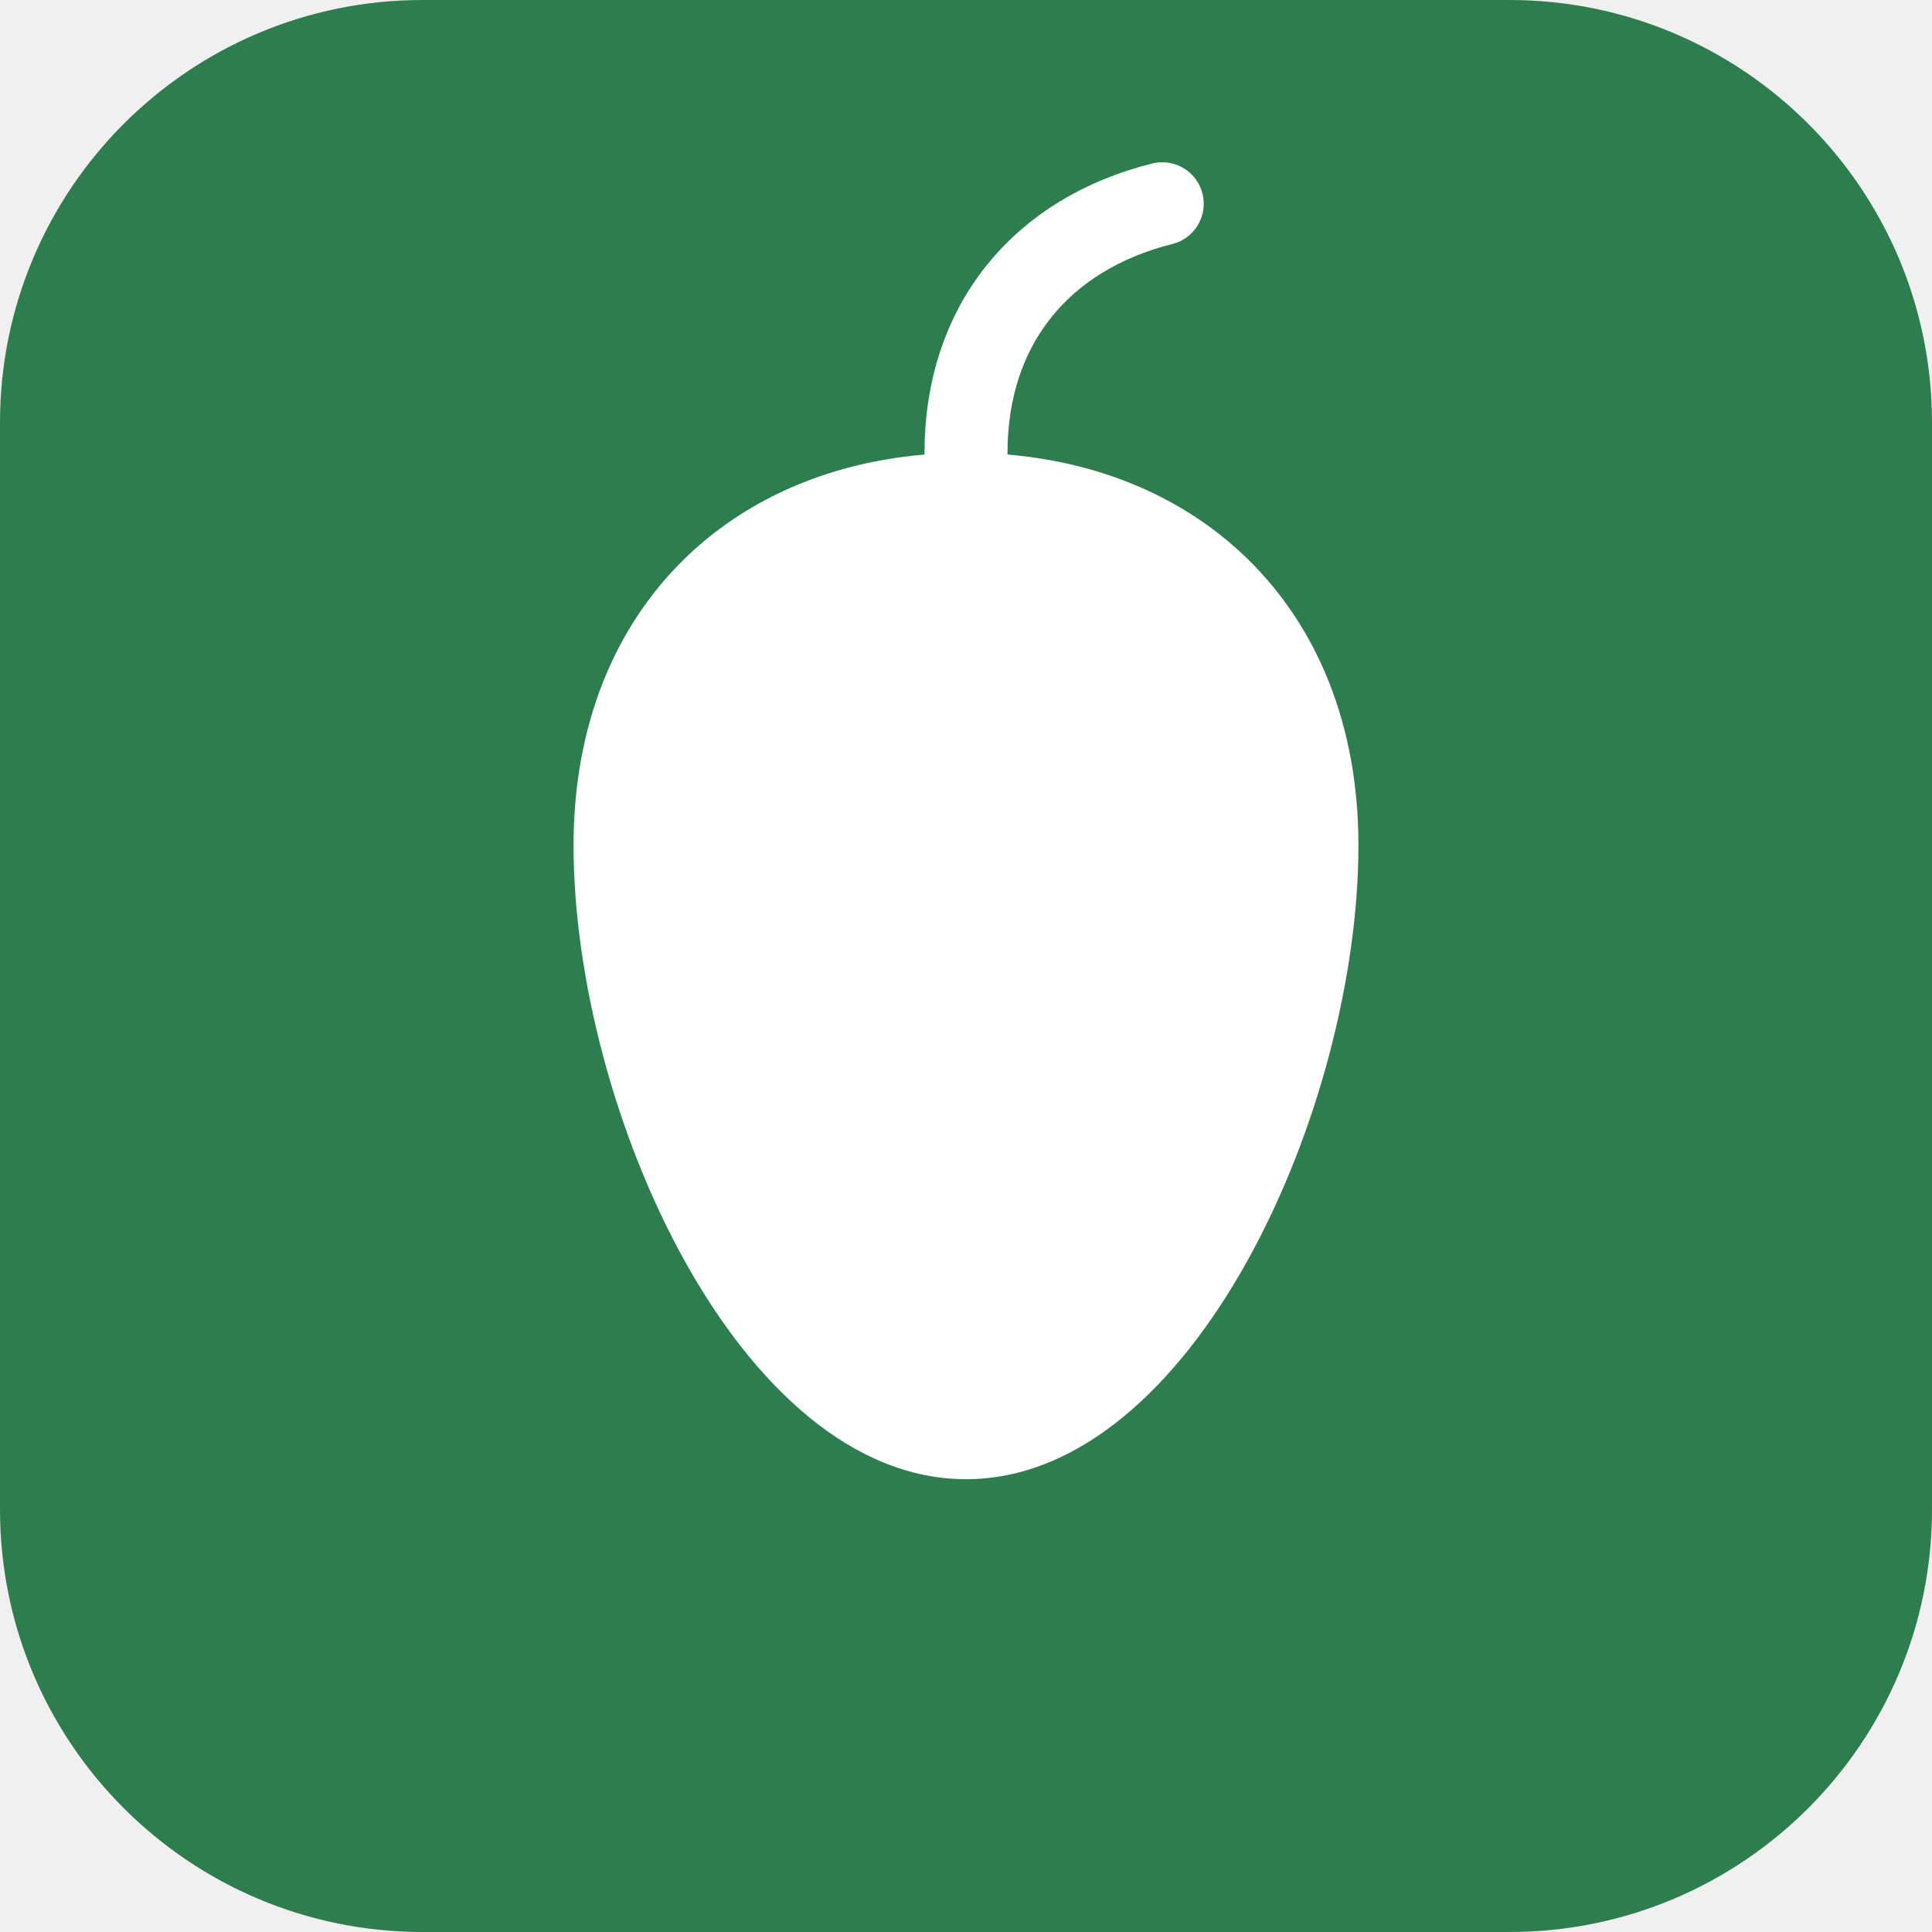
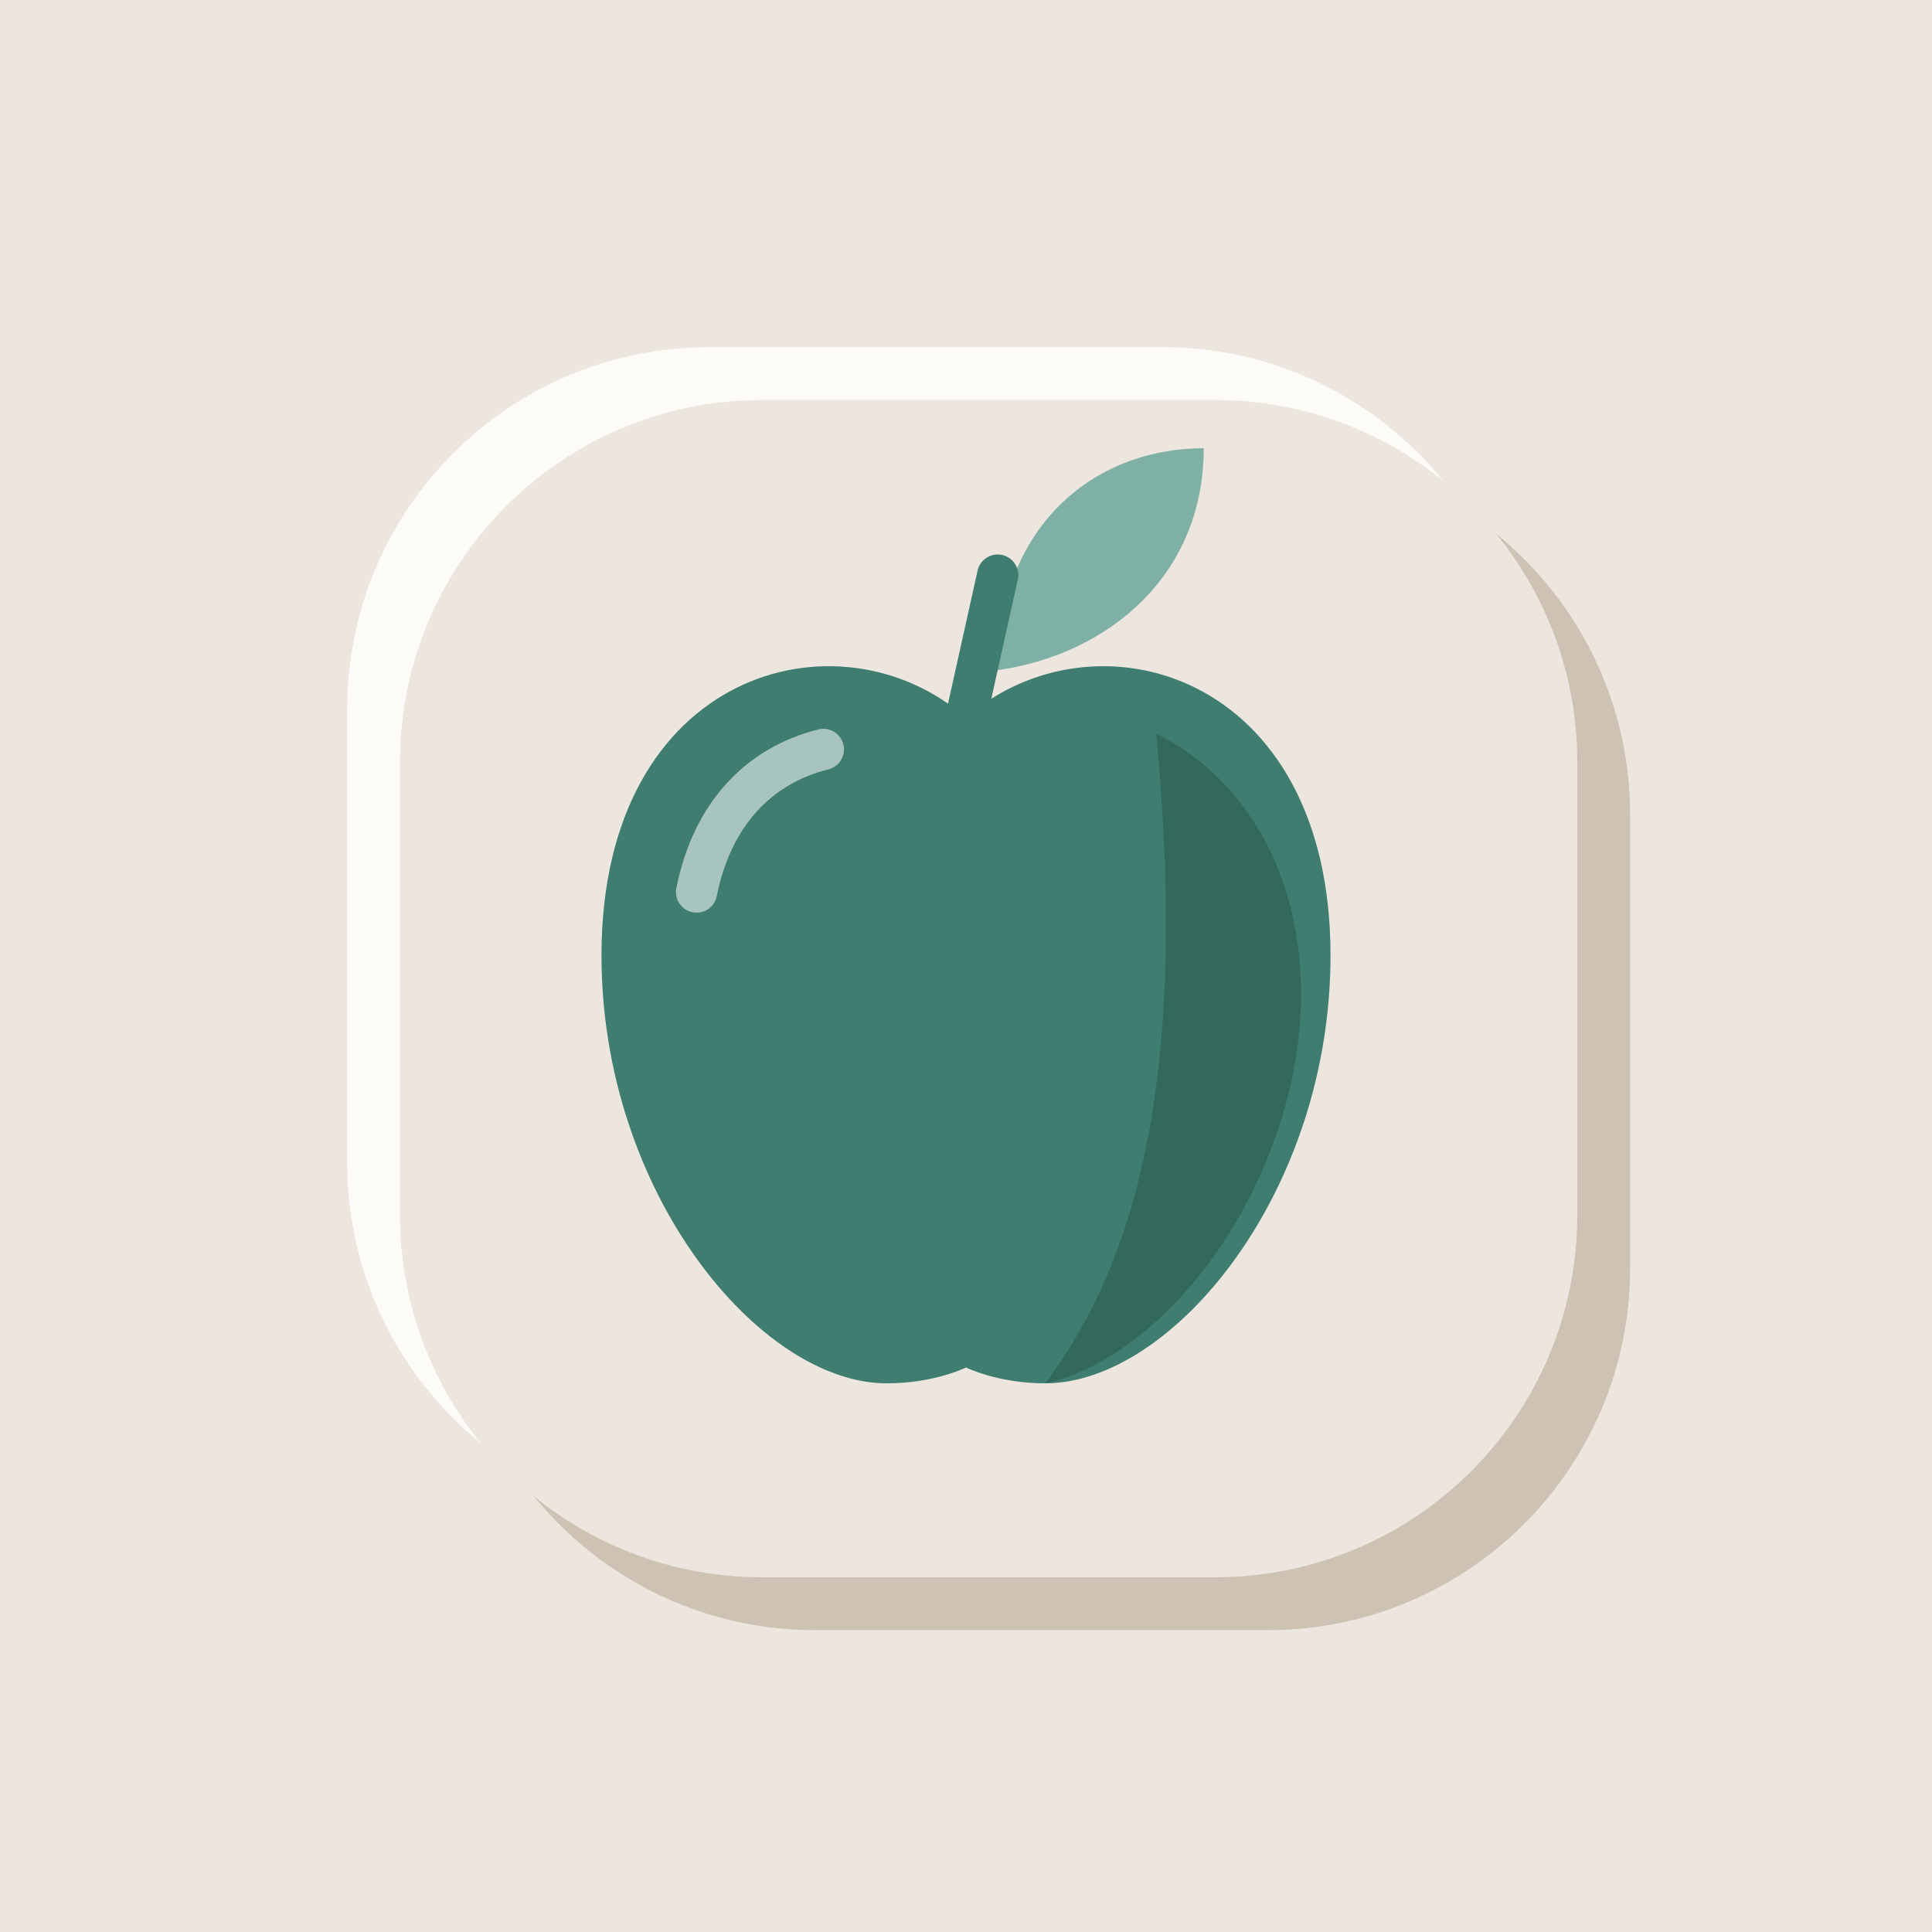
- <svg xmlns="http://www.w3.org/2000/svg" viewBox="0 0 512 512">
-   <rect width="512" height="512" rx="112" fill="#2e7d4f" />
-   <path d="M256 120c-60 0-104 40-104 104 0 70 44 168 104 168s104-98 104-168c0-64-44-104-104-104z" fill="#fff" />
-   <path d="M256 120c0-34 20-58 52-66" fill="none" stroke="#fff" stroke-width="22" stroke-linecap="round" />
+ <svg xmlns="http://www.w3.org/2000/svg" viewBox="0 0 512 512" role="img" aria-label="ZdrowieDietaSport">
+   <rect width="512" height="512" fill="#ece6df" />
+   <rect x="92" y="92" width="312" height="312" rx="96" fill="#fdfbf8" />
+   <rect x="120" y="120" width="312" height="312" rx="96" fill="#cdc2b4" />
+   <rect x="106" y="106" width="312" height="312" rx="96" fill="#ece6df" />
+   <g transform="translate(46 39) scale(4.2)">
+     <path d="M50 36 C42 29 27 33 27 51 C27 66 37 78 45 78 C48 78 50 77 50 77 C50 77 52 78 55 78 C63 78 73 66 73 51 C73 33 58 29 50 36Z" fill="#3f7d70" />
+     <path d="M62 37 C70 41 73 51 70 61 C67 71 60 77 55 78 C61 70 64 58 62 37Z" fill="#33695d" />
+     <path d="M33 47 C34 42 37 39 41 38" fill="none" stroke="#ffffff" stroke-opacity="0.55" stroke-width="2.6" stroke-linecap="round" />
+     <path d="M52 33 C52 24 58 19 65 19 C65 27 59 32 52 33Z" fill="#7fb0a5" />
+     <path d="M50 36 L52 27" stroke="#3f7d70" stroke-width="2.6" stroke-linecap="round" fill="none" />
+   </g>
</svg>
